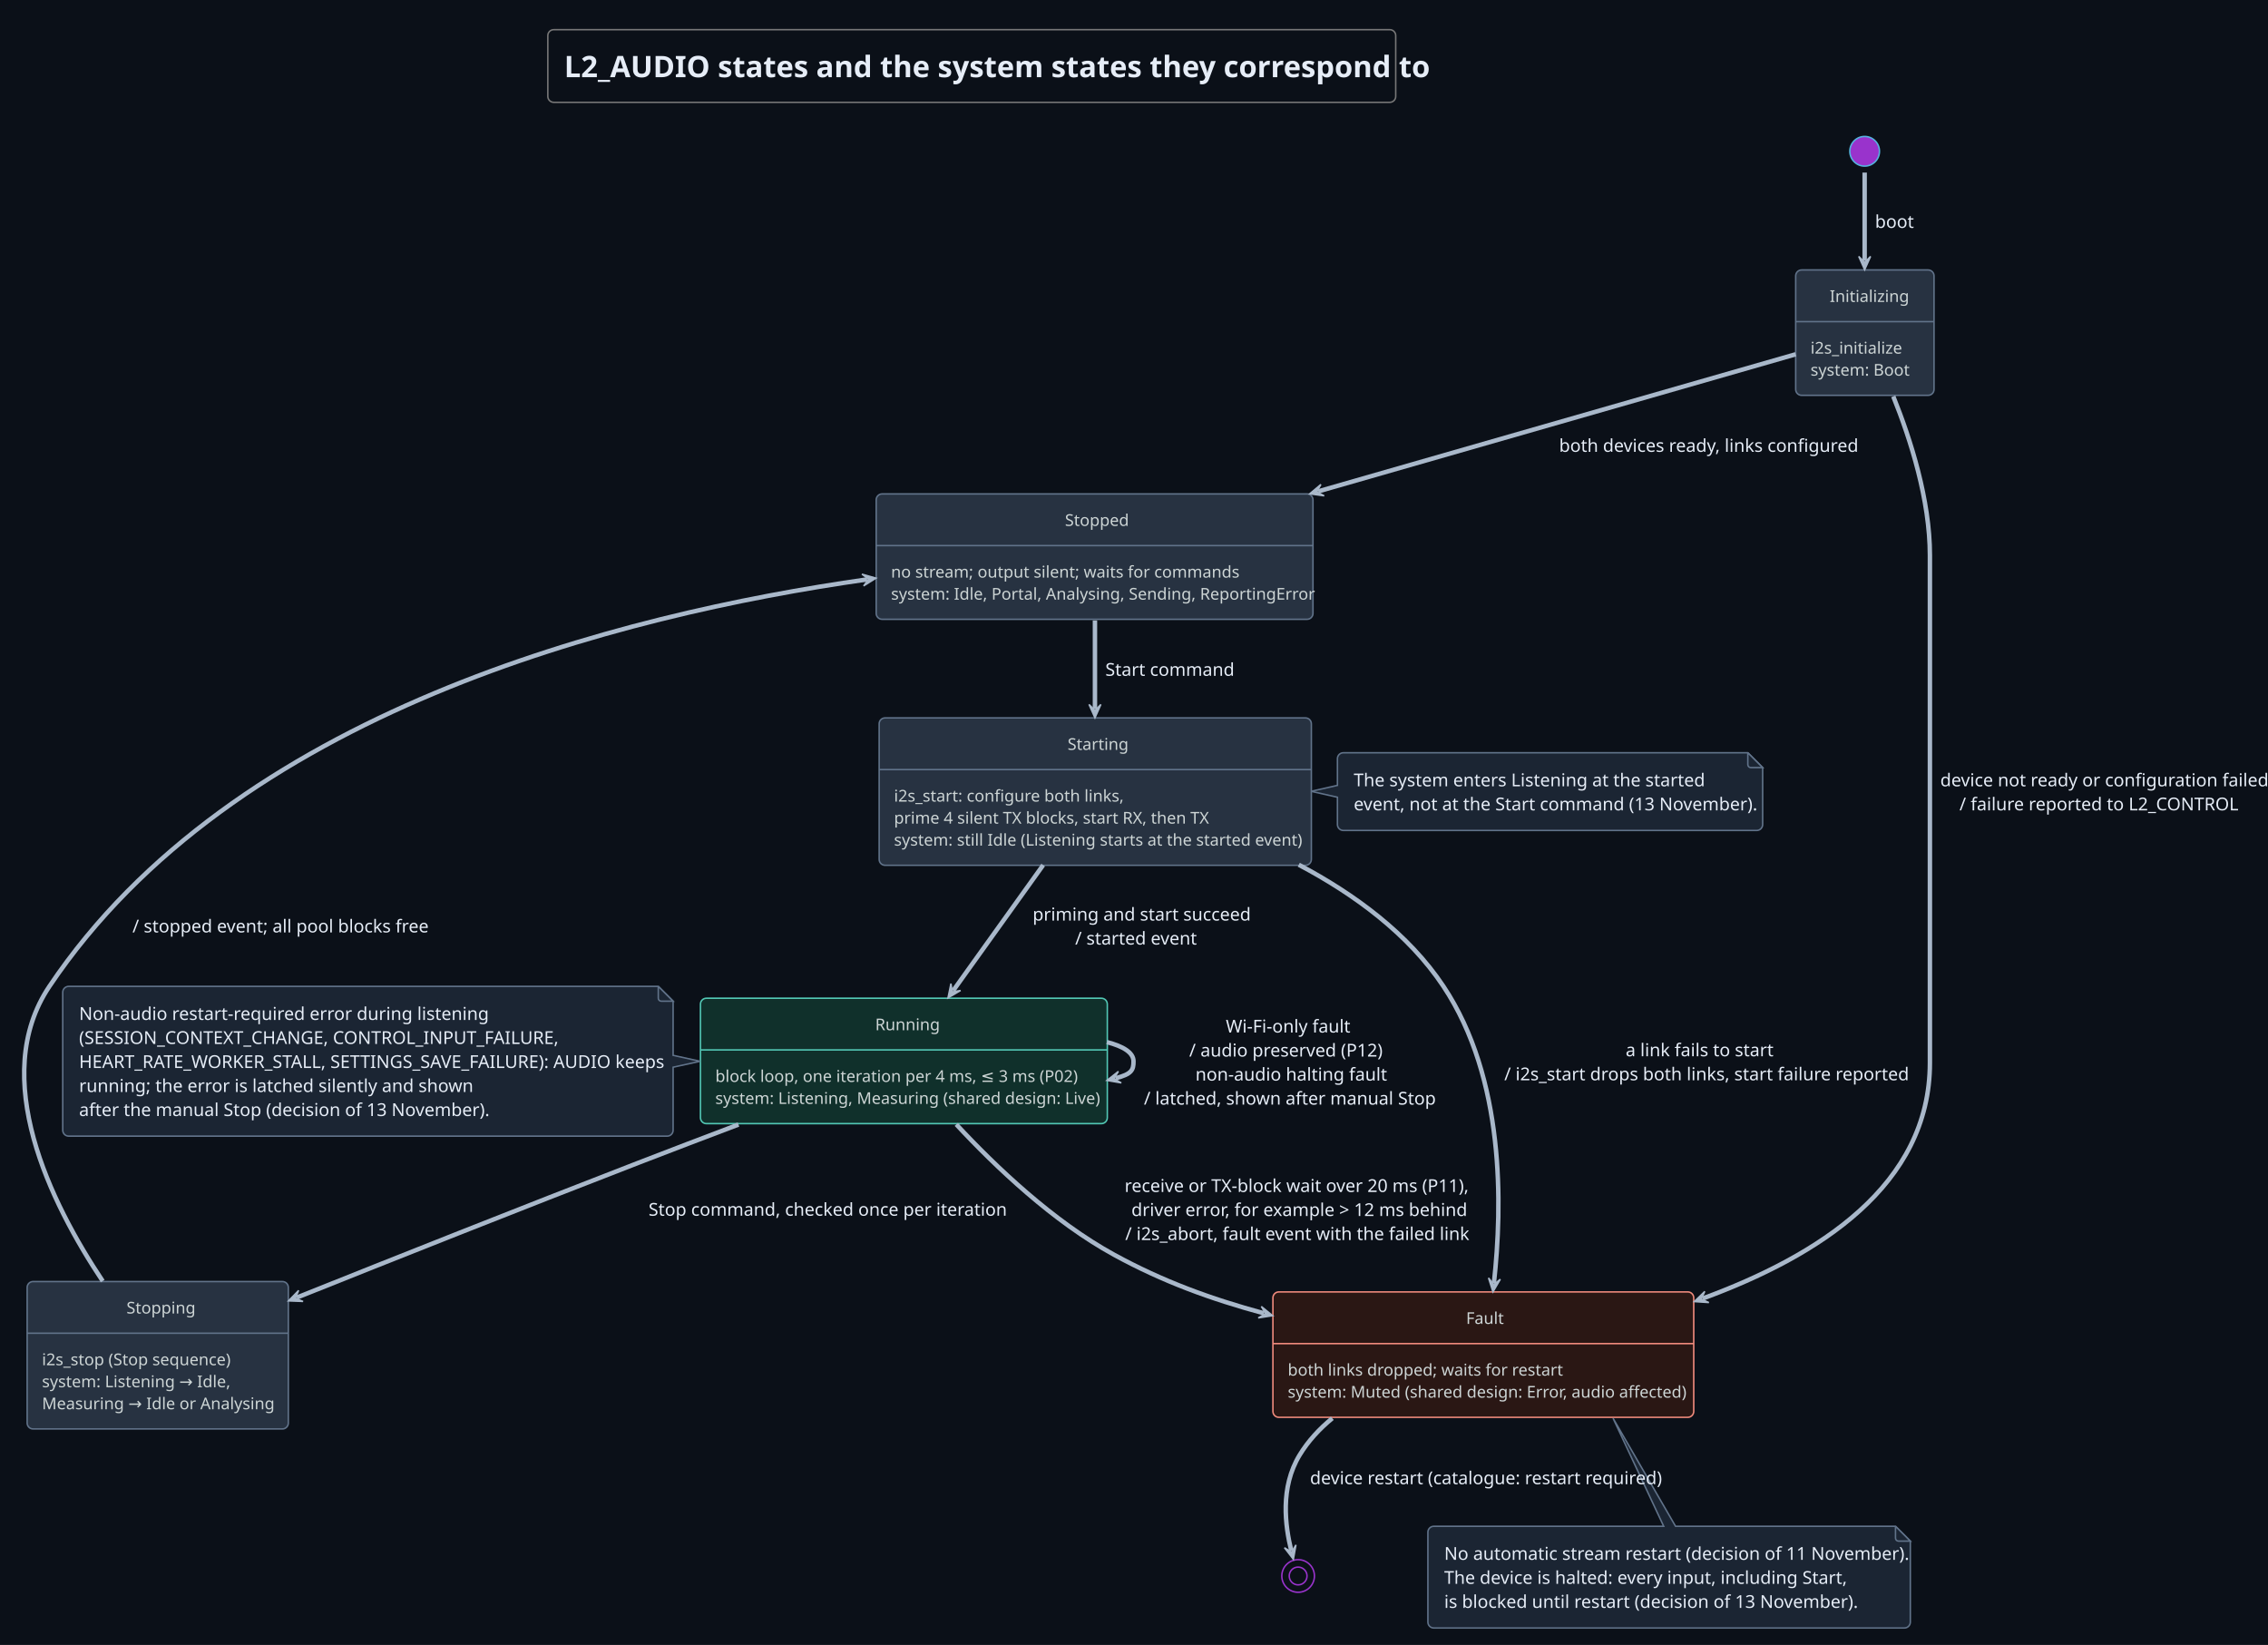
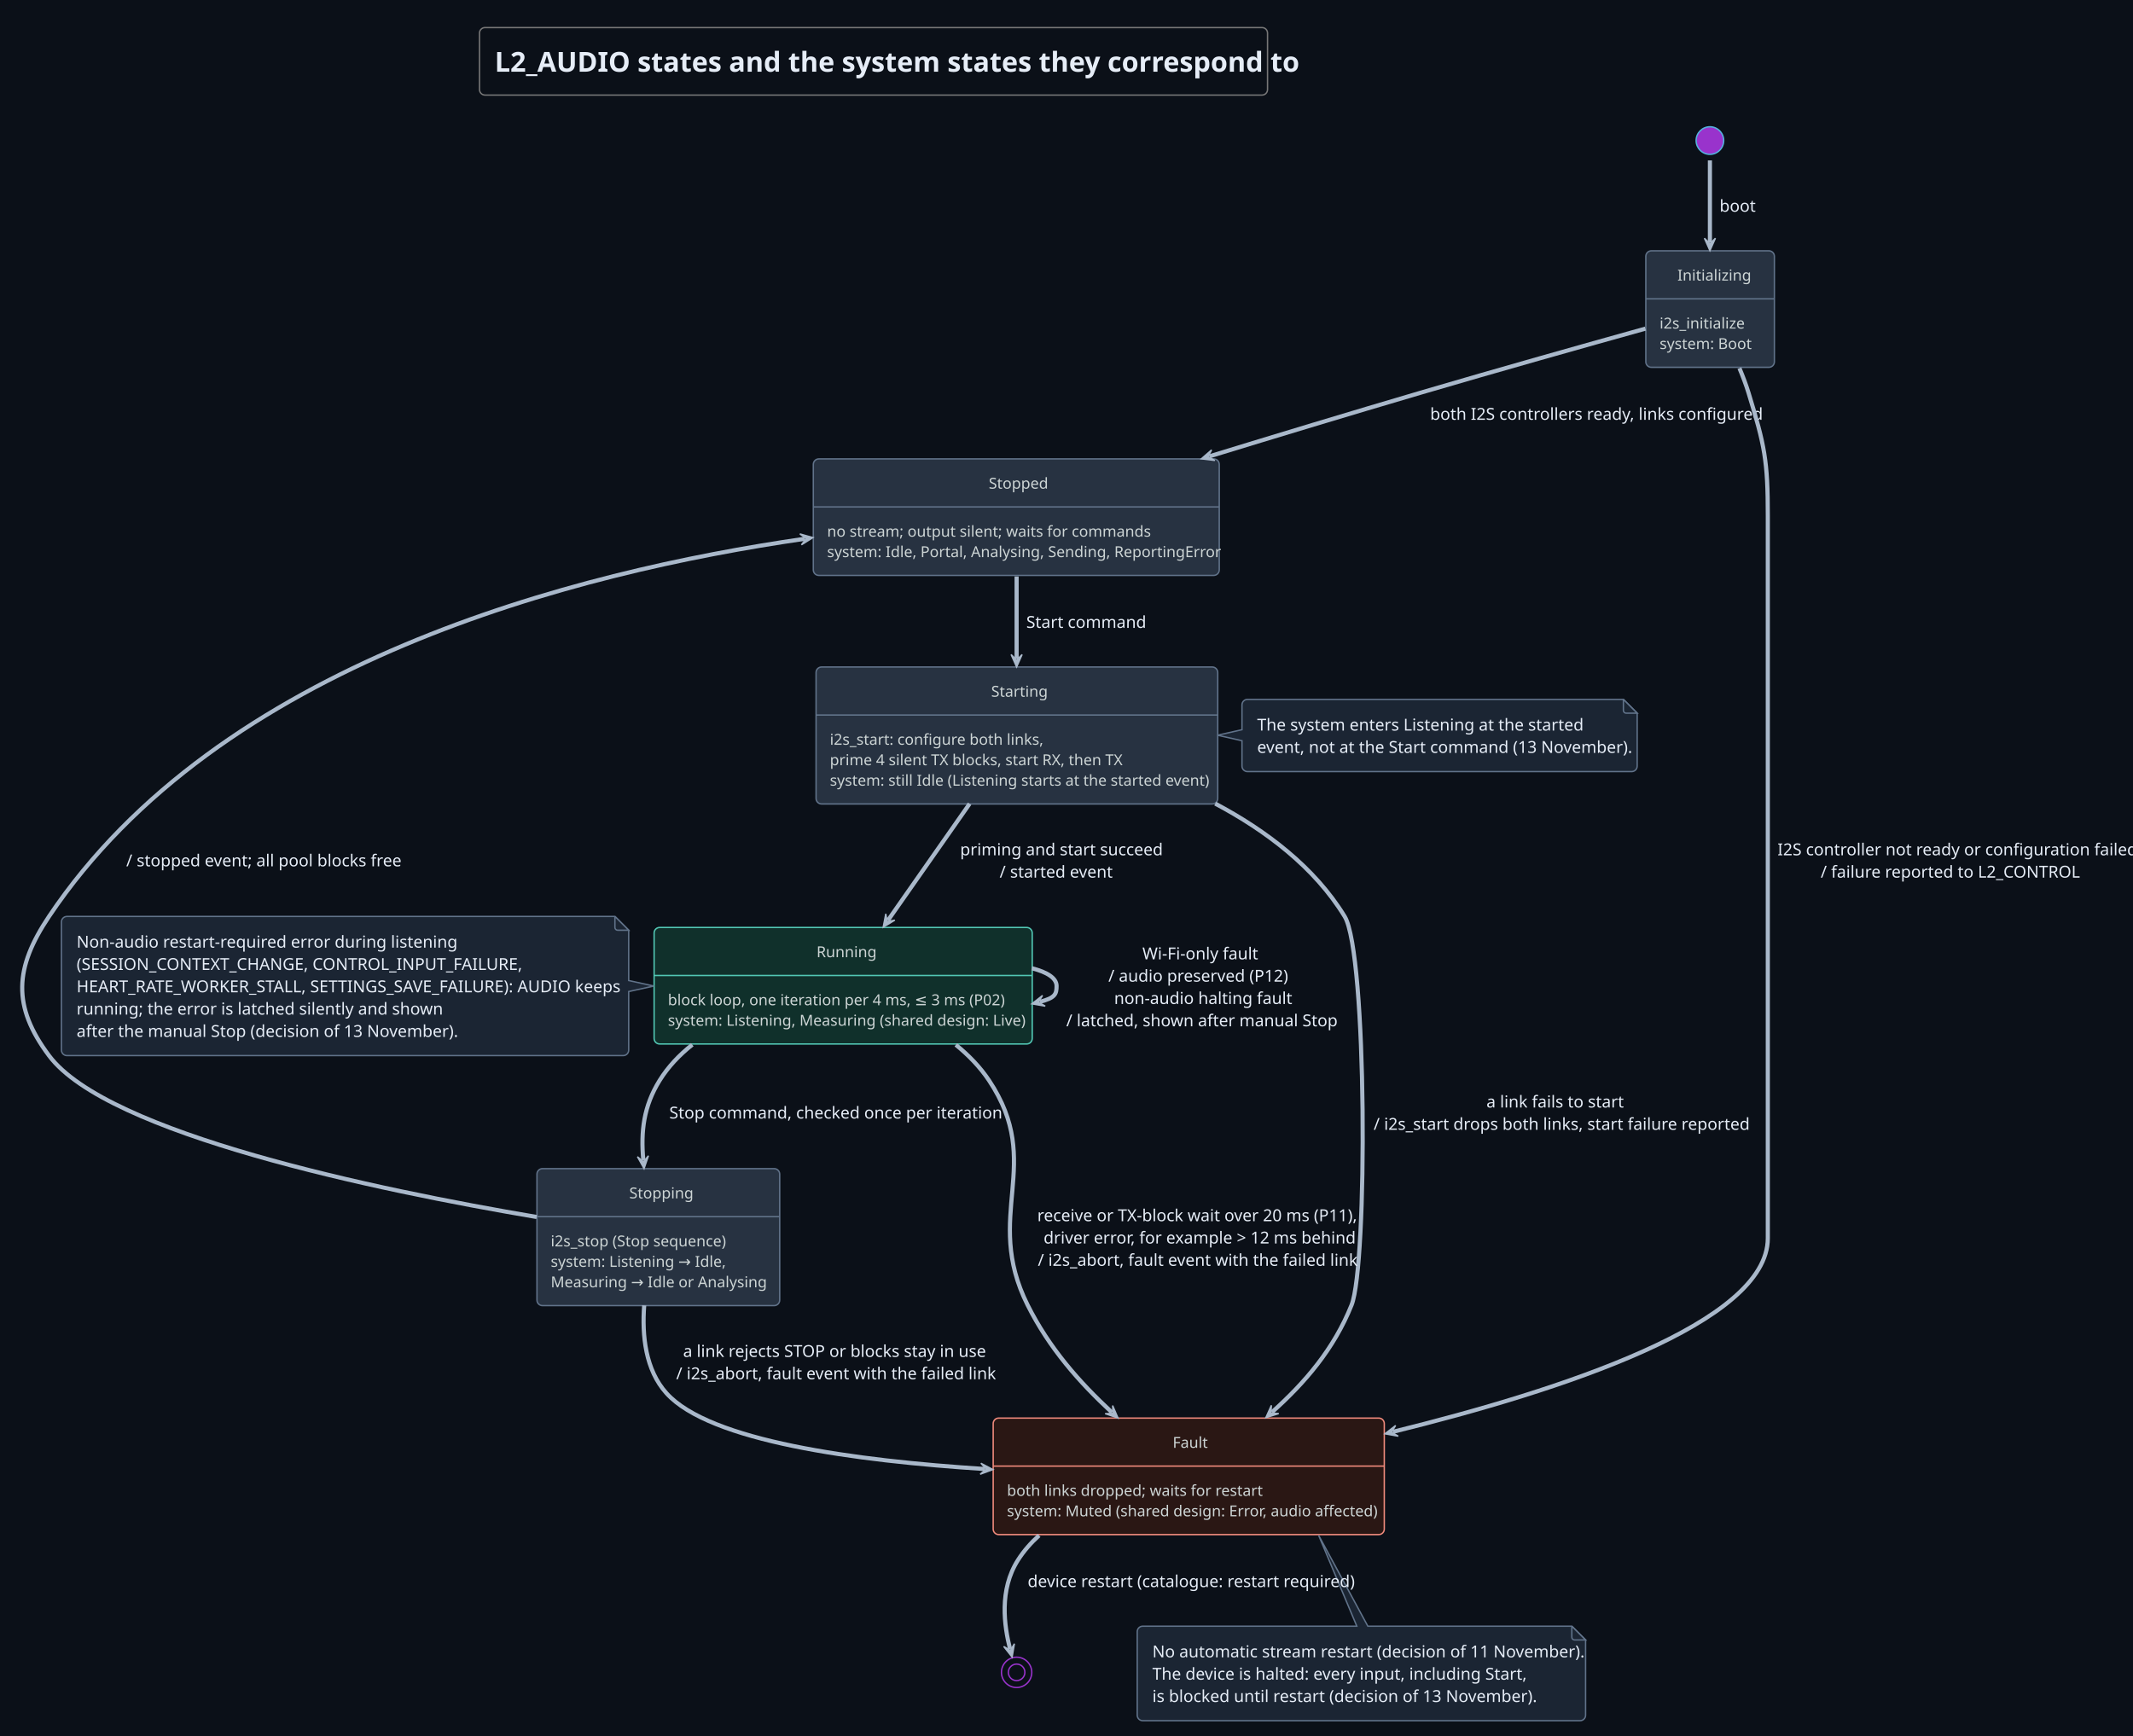
- <svg xmlns="http://www.w3.org/2000/svg" contentStyleType="text/css" data-diagram-type="STATE" height="1155.208px" preserveAspectRatio="none" style="width:1593px;height:1155px;background:#0B1018;" version="1.1" viewBox="0 0 1593 1155" width="1593.75px" zoomAndPan="magnify">
+ <svg xmlns="http://www.w3.org/2000/svg" contentStyleType="text/css" data-diagram-type="STATE" height="1312.5px" preserveAspectRatio="none" style="width:1612px;height:1312px;background:#0B1018;" version="1.1" viewBox="0 0 1612 1312" width="1612.5px" zoomAndPan="magnify">
  <defs />
  <g>
-     <rect fill="#0B1018" height="1155.208" style="stroke:none;stroke-width:1.042;" width="1593.75" x="0" y="0" />
+     <rect fill="#0B1018" height="1312.5" style="stroke:none;stroke-width:1.042;" width="1612.5" x="0" y="0" />
    <g class="title" data-source-line="26">
-       <rect fill="none" height="51.033" rx="4.167" ry="4.167" style="stroke:#777777;stroke-width:1.042;" width="595.548" x="384.778" y="20.833" />
-       <text fill="#E6EDF7" font-family="sans-serif" font-size="20.833" font-weight="bold" lengthAdjust="spacing" textLength="572.632" x="396.236" y="54.224">L2_AUDIO states and the system states they correspond to</text>
+       <rect fill="none" height="51.033" rx="4.167" ry="4.167" style="stroke:#777777;stroke-width:1.042;" width="595.548" x="362.382" y="20.833" />
+       <text fill="#E6EDF7" font-family="sans-serif" font-size="20.833" font-weight="bold" lengthAdjust="spacing" textLength="572.632" x="373.84" y="54.224">L2_AUDIO states and the system states they correspond to</text>
    </g>
    <g class="entity" data-qualified-name="Initializing" id="ent0002">
-       <rect fill="#273241" height="88.059" rx="4.167" ry="4.167" style="stroke:#61738A;stroke-width:1.042;" width="97.169" x="1261.258" y="189.575" />
-       <line style="stroke:#61738A;stroke-width:1.042;" x1="1261.258" x2="1358.427" y1="225.873" y2="225.873" />
-       <text fill="#CDD5D5" font-family="sans-serif" font-size="11.458" lengthAdjust="spacing" textLength="49.414" x="1285.135" y="212.054">Initializing</text>
-       <text fill="#CDD5D5" font-family="sans-serif" font-size="11.458" lengthAdjust="spacing" textLength="62.003" x="1271.674" y="248.352">i2s_initialize</text>
-       <text fill="#CDD5D5" font-family="sans-serif" font-size="11.458" lengthAdjust="spacing" textLength="65.919" x="1271.674" y="263.816">system: Boot</text>
+       <rect fill="#273241" height="88.059" rx="4.167" ry="4.167" style="stroke:#61738A;stroke-width:1.042;" width="97.169" x="1243.82" y="189.575" />
+       <line style="stroke:#61738A;stroke-width:1.042;" x1="1243.82" x2="1340.989" y1="225.873" y2="225.873" />
+       <text fill="#CDD5D5" font-family="sans-serif" font-size="11.458" lengthAdjust="spacing" textLength="49.414" x="1267.697" y="212.054">Initializing</text>
+       <text fill="#CDD5D5" font-family="sans-serif" font-size="11.458" lengthAdjust="spacing" textLength="62.003" x="1254.236" y="248.352">i2s_initialize</text>
+       <text fill="#CDD5D5" font-family="sans-serif" font-size="11.458" lengthAdjust="spacing" textLength="65.919" x="1254.236" y="263.816">system: Boot</text>
    </g>
    <g class="entity" data-qualified-name="Stopped" id="ent0003">
-       <rect fill="#273241" height="88.059" rx="4.167" ry="4.167" style="stroke:#61738A;stroke-width:1.042;" width="306.787" x="615.424" y="346.867" />
-       <line style="stroke:#61738A;stroke-width:1.042;" x1="615.424" x2="922.211" y1="383.164" y2="383.164" />
-       <text fill="#CDD5D5" font-family="sans-serif" font-size="11.458" lengthAdjust="spacing" textLength="41.637" x="747.999" y="369.346">Stopped</text>
-       <text fill="#CDD5D5" font-family="sans-serif" font-size="11.458" lengthAdjust="spacing" textLength="228.607" x="625.841" y="405.644">no stream; output silent; waits for commands</text>
-       <text fill="#CDD5D5" font-family="sans-serif" font-size="11.458" lengthAdjust="spacing" textLength="275.537" x="625.841" y="421.108">system: Idle, Portal, Analysing, Sending, ReportingError</text>
+       <rect fill="#273241" height="88.059" rx="4.167" ry="4.167" style="stroke:#61738A;stroke-width:1.042;" width="306.787" x="614.653" y="346.867" />
+       <line style="stroke:#61738A;stroke-width:1.042;" x1="614.653" x2="921.44" y1="383.164" y2="383.164" />
+       <text fill="#CDD5D5" font-family="sans-serif" font-size="11.458" lengthAdjust="spacing" textLength="41.637" x="747.228" y="369.346">Stopped</text>
+       <text fill="#CDD5D5" font-family="sans-serif" font-size="11.458" lengthAdjust="spacing" textLength="228.607" x="625.07" y="405.644">no stream; output silent; waits for commands</text>
+       <text fill="#CDD5D5" font-family="sans-serif" font-size="11.458" lengthAdjust="spacing" textLength="275.537" x="625.07" y="421.108">system: Idle, Portal, Analysing, Sending, ReportingError</text>
    </g>
    <g class="entity" data-qualified-name="Starting" id="ent0004">
-       <rect fill="#273241" height="103.524" rx="4.167" ry="4.167" style="stroke:#61738A;stroke-width:1.042;" width="303.565" x="617.508" y="504.159" />
-       <line style="stroke:#61738A;stroke-width:1.042;" x1="617.508" x2="921.072" y1="540.456" y2="540.456" />
-       <text fill="#CDD5D5" font-family="sans-serif" font-size="11.458" lengthAdjust="spacing" textLength="38.896" x="749.842" y="526.638">Starting</text>
-       <text fill="#CDD5D5" font-family="sans-serif" font-size="11.458" lengthAdjust="spacing" textLength="152.875" x="627.924" y="562.935">i2s_start: configure both links,</text>
-       <text fill="#CDD5D5" font-family="sans-serif" font-size="11.458" lengthAdjust="spacing" textLength="211.464" x="627.924" y="578.4">prime 4 silent TX blocks, start RX, then TX</text>
-       <text fill="#CDD5D5" font-family="sans-serif" font-size="11.458" lengthAdjust="spacing" textLength="272.315" x="627.924" y="593.864">system: still Idle (Listening starts at the started event)</text>
+       <rect fill="#273241" height="103.524" rx="4.167" ry="4.167" style="stroke:#61738A;stroke-width:1.042;" width="303.565" x="616.736" y="504.159" />
+       <line style="stroke:#61738A;stroke-width:1.042;" x1="616.736" x2="920.301" y1="540.456" y2="540.456" />
+       <text fill="#CDD5D5" font-family="sans-serif" font-size="11.458" lengthAdjust="spacing" textLength="38.896" x="749.071" y="526.638">Starting</text>
+       <text fill="#CDD5D5" font-family="sans-serif" font-size="11.458" lengthAdjust="spacing" textLength="152.875" x="627.153" y="562.935">i2s_start: configure both links,</text>
+       <text fill="#CDD5D5" font-family="sans-serif" font-size="11.458" lengthAdjust="spacing" textLength="211.464" x="627.153" y="578.4">prime 4 silent TX blocks, start RX, then TX</text>
+       <text fill="#CDD5D5" font-family="sans-serif" font-size="11.458" lengthAdjust="spacing" textLength="272.315" x="627.153" y="593.864">system: still Idle (Listening starts at the started event)</text>
    </g>
    <g class="entity" data-qualified-name="Running" id="ent0005">
-       <rect fill="#10302B" height="88.059" rx="4.167" ry="4.167" style="stroke:#52C7B4;stroke-width:1.042;" width="285.762" x="491.987" y="701.034" />
-       <line style="stroke:#52C7B4;stroke-width:1.042;" x1="491.987" x2="777.748" y1="737.331" y2="737.331" />
-       <text fill="#CDD5D5" font-family="sans-serif" font-size="11.458" lengthAdjust="spacing" textLength="40.272" x="614.732" y="723.513">Running</text>
-       <text fill="#CDD5D5" font-family="sans-serif" font-size="11.458" lengthAdjust="spacing" textLength="245.504" x="502.404" y="759.81">block loop, one iteration per 4 ms, ≤ 3 ms (P02)</text>
-       <text fill="#CDD5D5" font-family="sans-serif" font-size="11.458" lengthAdjust="spacing" textLength="254.512" x="502.404" y="775.275">system: Listening, Measuring (shared design: Live)</text>
+       <rect fill="#10302B" height="88.059" rx="4.167" ry="4.167" style="stroke:#52C7B4;stroke-width:1.042;" width="285.762" x="494.341" y="701.034" />
+       <line style="stroke:#52C7B4;stroke-width:1.042;" x1="494.341" x2="780.102" y1="737.331" y2="737.331" />
+       <text fill="#CDD5D5" font-family="sans-serif" font-size="11.458" lengthAdjust="spacing" textLength="40.272" x="617.085" y="723.513">Running</text>
+       <text fill="#CDD5D5" font-family="sans-serif" font-size="11.458" lengthAdjust="spacing" textLength="245.504" x="504.757" y="759.81">block loop, one iteration per 4 ms, ≤ 3 ms (P02)</text>
+       <text fill="#CDD5D5" font-family="sans-serif" font-size="11.458" lengthAdjust="spacing" textLength="254.512" x="504.757" y="775.275">system: Listening, Measuring (shared design: Live)</text>
    </g>
    <g class="entity" data-qualified-name="Stopping" id="ent0006">
-       <rect fill="#273241" height="103.524" rx="4.167" ry="4.167" style="stroke:#61738A;stroke-width:1.042;" width="183.453" x="19.07" y="899.992" />
-       <line style="stroke:#61738A;stroke-width:1.042;" x1="19.07" x2="202.524" y1="936.289" y2="936.289" />
-       <text fill="#CDD5D5" font-family="sans-serif" font-size="11.458" lengthAdjust="spacing" textLength="43.931" x="88.831" y="922.471">Stopping</text>
-       <text fill="#CDD5D5" font-family="sans-serif" font-size="11.458" lengthAdjust="spacing" textLength="128.615" x="29.487" y="958.769">i2s_stop (Stop sequence)</text>
-       <text fill="#CDD5D5" font-family="sans-serif" font-size="11.458" lengthAdjust="spacing" textLength="127.731" x="29.487" y="974.233">system: Listening → Idle,</text>
-       <text fill="#CDD5D5" font-family="sans-serif" font-size="11.458" lengthAdjust="spacing" textLength="152.203" x="29.487" y="989.697">Measuring → Idle or Analysing</text>
+       <rect fill="#273241" height="103.524" rx="4.167" ry="4.167" style="stroke:#61738A;stroke-width:1.042;" width="183.453" x="405.799" y="883.325" />
+       <line style="stroke:#61738A;stroke-width:1.042;" x1="405.799" x2="589.252" y1="919.623" y2="919.623" />
+       <text fill="#CDD5D5" font-family="sans-serif" font-size="11.458" lengthAdjust="spacing" textLength="43.931" x="475.56" y="905.804">Stopping</text>
+       <text fill="#CDD5D5" font-family="sans-serif" font-size="11.458" lengthAdjust="spacing" textLength="128.615" x="416.216" y="942.102">i2s_stop (Stop sequence)</text>
+       <text fill="#CDD5D5" font-family="sans-serif" font-size="11.458" lengthAdjust="spacing" textLength="127.731" x="416.216" y="957.566">system: Listening → Idle,</text>
+       <text fill="#CDD5D5" font-family="sans-serif" font-size="11.458" lengthAdjust="spacing" textLength="152.203" x="416.216" y="973.031">Measuring → Idle or Analysing</text>
    </g>
    <g class="entity" data-qualified-name="Fault" id="ent0007">
-       <rect fill="#2A1714" height="88.059" rx="4.167" ry="4.167" style="stroke:#F08A7C;stroke-width:1.042;" width="295.575" x="894.07" y="907.284" />
-       <line style="stroke:#F08A7C;stroke-width:1.042;" x1="894.07" x2="1189.645" y1="943.581" y2="943.581" />
-       <text fill="#CDD5D5" font-family="sans-serif" font-size="11.458" lengthAdjust="spacing" textLength="24.248" x="1029.734" y="929.763">Fault</text>
-       <text fill="#CDD5D5" font-family="sans-serif" font-size="11.458" lengthAdjust="spacing" textLength="179.16" x="904.487" y="966.06">both links dropped; waits for restart</text>
-       <text fill="#CDD5D5" font-family="sans-serif" font-size="11.458" lengthAdjust="spacing" textLength="264.325" x="904.487" y="981.525">system: Muted (shared design: Error, audio affected)</text>
+       <rect fill="#2A1714" height="88.059" rx="4.167" ry="4.167" style="stroke:#F08A7C;stroke-width:1.042;" width="295.575" x="750.591" y="1071.867" />
+       <line style="stroke:#F08A7C;stroke-width:1.042;" x1="750.591" x2="1046.166" y1="1108.165" y2="1108.165" />
+       <text fill="#CDD5D5" font-family="sans-serif" font-size="11.458" lengthAdjust="spacing" textLength="24.248" x="886.254" y="1094.346">Fault</text>
+       <text fill="#CDD5D5" font-family="sans-serif" font-size="11.458" lengthAdjust="spacing" textLength="179.16" x="761.007" y="1130.644">both links dropped; waits for restart</text>
+       <text fill="#CDD5D5" font-family="sans-serif" font-size="11.458" lengthAdjust="spacing" textLength="264.325" x="761.007" y="1146.108">system: Muted (shared design: Error, audio affected)</text>
    </g>
    <g class="start_entity" data-qualified-name=".start." data-source-line="34" id="ent0002">
-       <ellipse cx="1309.695" cy="106.242" fill="#9933CC" rx="10.417" ry="10.417" style="stroke:#55B2DE;stroke-width:1.042;" />
+       <ellipse cx="1292.257" cy="106.242" fill="#9933CC" rx="10.417" ry="10.417" style="stroke:#55B2DE;stroke-width:1.042;" />
    </g>
-     <g class="end_entity" data-qualified-name=".end." data-source-line="44" id="ent0013">
-       <ellipse cx="911.779" cy="1106.763" fill="none" rx="11.458" ry="11.458" style="stroke:#9933CC;stroke-width:1.042;" />
-       <ellipse cx="911.779" cy="1106.763" fill="none" rx="6.25" ry="6.25" style="stroke:#9933CC;stroke-width:1.042;" />
+     <g class="end_entity" data-qualified-name=".end." data-source-line="45" id="ent0014">
+       <ellipse cx="768.299" cy="1264.054" fill="none" rx="11.458" ry="11.458" style="stroke:#9933CC;stroke-width:1.042;" />
+       <ellipse cx="768.299" cy="1264.054" fill="none" rx="6.25" ry="6.25" style="stroke:#9933CC;stroke-width:1.042;" />
    </g>
-     <g class="entity" data-qualified-name="GMN2" data-source-line="46" id="ent0003">
-       <path d="M1002.924,1076.034 L1002.924,1139.144 A4.167,4.167 0 0 0 1007.091,1143.311 L1337.617,1143.311 A4.167,4.167 0 0 0 1341.783,1139.144 L1341.783,1082.284 L1331.367,1071.867 L1176.878,1071.867 L1132.979,995.997 L1168.544,1071.867 L1007.091,1071.867 A4.167,4.167 0 0 0 1002.924,1076.034" fill="#1B2533" style="stroke:#61738A;stroke-width:1.042;" />
-       <path d="M1331.367,1071.867 L1331.367,1080.2 A2.083,2.083 0 0 0 1333.45,1082.284 L1341.783,1082.284 L1331.367,1071.867" fill="#1B2533" style="stroke:#61738A;stroke-width:1.042;" />
-       <text fill="#E6EDF7" font-family="sans-serif" font-size="12.5" lengthAdjust="spacing" textLength="306.567" x="1014.383" y="1095.443">No automatic stream restart (decision of 11 November).</text>
-       <text fill="#E6EDF7" font-family="sans-serif" font-size="12.5" lengthAdjust="spacing" textLength="265.344" x="1014.383" y="1112.313">The device is halted: every input, including Start,</text>
-       <text fill="#E6EDF7" font-family="sans-serif" font-size="12.5" lengthAdjust="spacing" textLength="274.353" x="1014.383" y="1129.183">is blocked until restart (decision of 13 November).</text>
+     <g class="entity" data-qualified-name="GMN2" data-source-line="47" id="ent0003">
+       <path d="M859.445,1233.325 L859.445,1296.436 A4.167,4.167 0 0 0 863.611,1300.602 L1194.137,1300.602 A4.167,4.167 0 0 0 1198.304,1296.436 L1198.304,1239.575 L1187.887,1229.159 L1033.732,1229.159 L996.503,1160.415 L1025.398,1229.159 L863.611,1229.159 A4.167,4.167 0 0 0 859.445,1233.325" fill="#1B2533" style="stroke:#61738A;stroke-width:1.042;" />
+       <path d="M1187.887,1229.159 L1187.887,1237.492 A2.083,2.083 0 0 0 1189.97,1239.575 L1198.304,1239.575 L1187.887,1229.159" fill="#1B2533" style="stroke:#61738A;stroke-width:1.042;" />
+       <text fill="#E6EDF7" font-family="sans-serif" font-size="12.5" lengthAdjust="spacing" textLength="306.567" x="870.903" y="1252.734">No automatic stream restart (decision of 11 November).</text>
+       <text fill="#E6EDF7" font-family="sans-serif" font-size="12.5" lengthAdjust="spacing" textLength="265.344" x="870.903" y="1269.604">The device is halted: every input, including Start,</text>
+       <text fill="#E6EDF7" font-family="sans-serif" font-size="12.5" lengthAdjust="spacing" textLength="274.353" x="870.903" y="1286.475">is blocked until restart (decision of 13 November).</text>
    </g>
-     <g class="entity" data-qualified-name="GMN5" data-source-line="51" id="ent0006">
-       <path d="M44.07,696.867 L44.07,793.717 A4.167,4.167 0 0 0 48.237,797.884 L468.618,797.884 A4.167,4.167 0 0 0 472.785,793.717 L472.785,749.471 L491.744,745.304 L472.785,741.138 L472.785,703.117 L462.368,692.7 L48.237,692.7 A4.167,4.167 0 0 0 44.07,696.867" fill="#1B2533" style="stroke:#61738A;stroke-width:1.042;" />
-       <path d="M462.368,692.7 L462.368,701.034 A2.083,2.083 0 0 0 464.452,703.117 L472.785,703.117 L462.368,692.7" fill="#1B2533" style="stroke:#61738A;stroke-width:1.042;" />
-       <text fill="#E6EDF7" font-family="sans-serif" font-size="12.5" lengthAdjust="spacing" textLength="259.57" x="55.529" y="716.276">Non-audio restart-required error during listening</text>
-       <text fill="#E6EDF7" font-family="sans-serif" font-size="12.5" lengthAdjust="spacing" textLength="317.468" x="55.529" y="733.146">(SESSION_CONTEXT_CHANGE, CONTROL_INPUT_FAILURE,</text>
-       <text fill="#E6EDF7" font-family="sans-serif" font-size="12.5" lengthAdjust="spacing" textLength="396.423" x="55.529" y="750.016">HEART_RATE_WORKER_STALL, SETTINGS_SAVE_FAILURE): AUDIO keeps</text>
-       <text fill="#E6EDF7" font-family="sans-serif" font-size="12.5" lengthAdjust="spacing" textLength="255.847" x="55.529" y="766.886">running; the error is latched silently and shown</text>
-       <text fill="#E6EDF7" font-family="sans-serif" font-size="12.5" lengthAdjust="spacing" textLength="271.362" x="55.529" y="783.756">after the manual Stop (decision of 13 November).</text>
+     <g class="entity" data-qualified-name="GMN5" data-source-line="52" id="ent0006">
+       <path d="M46.424,696.867 L46.424,793.717 A4.167,4.167 0 0 0 50.591,797.884 L470.972,797.884 A4.167,4.167 0 0 0 475.139,793.717 L475.139,749.471 L494.098,745.304 L475.139,741.138 L475.139,703.117 L464.722,692.7 L50.591,692.7 A4.167,4.167 0 0 0 46.424,696.867" fill="#1B2533" style="stroke:#61738A;stroke-width:1.042;" />
+       <path d="M464.722,692.7 L464.722,701.034 A2.083,2.083 0 0 0 466.806,703.117 L475.139,703.117 L464.722,692.7" fill="#1B2533" style="stroke:#61738A;stroke-width:1.042;" />
+       <text fill="#E6EDF7" font-family="sans-serif" font-size="12.5" lengthAdjust="spacing" textLength="259.57" x="57.882" y="716.276">Non-audio restart-required error during listening</text>
+       <text fill="#E6EDF7" font-family="sans-serif" font-size="12.5" lengthAdjust="spacing" textLength="317.468" x="57.882" y="733.146">(SESSION_CONTEXT_CHANGE, CONTROL_INPUT_FAILURE,</text>
+       <text fill="#E6EDF7" font-family="sans-serif" font-size="12.5" lengthAdjust="spacing" textLength="396.423" x="57.882" y="750.016">HEART_RATE_WORKER_STALL, SETTINGS_SAVE_FAILURE): AUDIO keeps</text>
+       <text fill="#E6EDF7" font-family="sans-serif" font-size="12.5" lengthAdjust="spacing" textLength="255.847" x="57.882" y="766.886">running; the error is latched silently and shown</text>
+       <text fill="#E6EDF7" font-family="sans-serif" font-size="12.5" lengthAdjust="spacing" textLength="271.362" x="57.882" y="783.756">after the manual Stop (decision of 13 November).</text>
    </g>
-     <g class="entity" data-qualified-name="GMN8" data-source-line="58" id="ent0009">
-       <path d="M939.383,532.804 L939.383,551.554 L920.846,555.721 L939.383,559.888 L939.383,579.045 A4.167,4.167 0 0 0 943.549,583.211 L1233.889,583.211 A4.167,4.167 0 0 0 1238.056,579.045 L1238.056,539.054 L1227.639,528.638 L943.549,528.638 A4.167,4.167 0 0 0 939.383,532.804" fill="#1B2533" style="stroke:#61738A;stroke-width:1.042;" />
-       <path d="M1227.639,528.638 L1227.639,536.971 A2.083,2.083 0 0 0 1229.723,539.054 L1238.056,539.054 L1227.639,528.638" fill="#1B2533" style="stroke:#61738A;stroke-width:1.042;" />
-       <text fill="#E6EDF7" font-family="sans-serif" font-size="12.5" lengthAdjust="spacing" textLength="232.178" x="950.841" y="552.213">The system enters Listening at the started</text>
-       <text fill="#E6EDF7" font-family="sans-serif" font-size="12.5" lengthAdjust="spacing" textLength="266.382" x="950.841" y="569.084">event, not at the Start command (13 November).</text>
+     <g class="entity" data-qualified-name="GMN8" data-source-line="59" id="ent0009">
+       <path d="M938.611,532.804 L938.611,551.554 L920.075,555.721 L938.611,559.888 L938.611,579.045 A4.167,4.167 0 0 0 942.778,583.211 L1233.118,583.211 A4.167,4.167 0 0 0 1237.285,579.045 L1237.285,539.054 L1226.868,528.638 L942.778,528.638 A4.167,4.167 0 0 0 938.611,532.804" fill="#1B2533" style="stroke:#61738A;stroke-width:1.042;" />
+       <path d="M1226.868,528.638 L1226.868,536.971 A2.083,2.083 0 0 0 1228.952,539.054 L1237.285,539.054 L1226.868,528.638" fill="#1B2533" style="stroke:#61738A;stroke-width:1.042;" />
+       <text fill="#E6EDF7" font-family="sans-serif" font-size="12.5" lengthAdjust="spacing" textLength="232.178" x="950.07" y="552.213">The system enters Listening at the started</text>
+       <text fill="#E6EDF7" font-family="sans-serif" font-size="12.5" lengthAdjust="spacing" textLength="266.382" x="950.07" y="569.084">event, not at the Start command (13 November).</text>
    </g>
    <g class="link" data-entity-1="ent0002" data-entity-2="ent0002" data-link-type="dependency" id="lnk3">
-       <polygon fill="#A9B8CA" points="1309.695,189.433,1313.862,180.058,1309.695,184.224,1305.528,180.058,1309.695,189.433" style="stroke:#A9B8CA;stroke-width:1.042;" />
-       <path d="M1309.695,121.203 C1309.695,136.831 1309.695,158.956 1309.695,183.183" fill="none" style="stroke:#A9B8CA;stroke-width:3.125;" />
-       <text fill="#E6EDF7" font-family="sans-serif" font-size="12.5" lengthAdjust="spacing" textLength="24.206" x="1316.987" y="160.026">boot</text>
+       <polygon fill="#A9B8CA" points="1292.257,189.433,1296.424,180.058,1292.257,184.224,1288.091,180.058,1292.257,189.433" style="stroke:#A9B8CA;stroke-width:1.042;" />
+       <path d="M1292.257,121.203 C1292.257,136.831 1292.257,158.956 1292.257,183.183" fill="none" style="stroke:#A9B8CA;stroke-width:3.125;" />
+       <text fill="#E6EDF7" font-family="sans-serif" font-size="12.5" lengthAdjust="spacing" textLength="24.206" x="1299.549" y="160.026">boot</text>
    </g>
    <g class="link" data-entity-1="ent0002" data-entity-2="ent0003" data-link-type="dependency" id="lnk4">
-       <polygon fill="#A9B8CA" points="919.911,346.791,930.071,348.209,924.917,345.354,927.772,340.199,919.911,346.791" style="stroke:#A9B8CA;stroke-width:1.042;" />
-       <path d="M1261.243,248.798 C1185.175,270.636 1040.594,312.144 925.918,345.067" fill="none" style="stroke:#A9B8CA;stroke-width:3.125;" />
-       <text fill="#E6EDF7" font-family="sans-serif" font-size="12.5" lengthAdjust="spacing" textLength="195.715" x="1095.112" y="317.318">both devices ready, links configured</text>
+       <polygon fill="#A9B8CA" points="907.905,346.799,918.09,348.032,912.885,345.271,915.646,340.065,907.905,346.799" style="stroke:#A9B8CA;stroke-width:1.042;" />
+       <path d="M1243.521,248.39 C1199.137,260.759 1131.821,279.702 1073.507,296.867 C1019.295,312.825 965.805,329.034 913.88,344.965" fill="none" style="stroke:#A9B8CA;stroke-width:3.125;" />
+       <text fill="#E6EDF7" font-family="sans-serif" font-size="12.5" lengthAdjust="spacing" textLength="234.155" x="1080.799" y="317.318">both I2S controllers ready, links configured</text>
    </g>
    <g class="link" data-entity-1="ent0002" data-entity-2="ent0007" data-link-type="dependency" id="lnk5">
-       <polygon fill="#A9B8CA" points="1190.035,914.072,1200.272,914.753,1194.925,912.277,1197.401,906.93,1190.035,914.072" style="stroke:#A9B8CA;stroke-width:1.042;" />
-       <path d="M1329.798,278.371 C1342.113,308.946 1355.528,351.183 1355.528,390.096 C1355.528,390.096 1355.528,390.096 1355.528,746.346 C1355.528,832.577 1277.085,882.124 1195.902,911.918" fill="none" style="stroke:#A9B8CA;stroke-width:3.125;" />
-       <text fill="#E6EDF7" font-family="sans-serif" font-size="12.5" lengthAdjust="spacing" textLength="211.414" x="1362.82" y="552.213">device not ready or configuration failed</text>
-       <text fill="#E6EDF7" font-family="sans-serif" font-size="12.5" lengthAdjust="spacing" textLength="184.509" x="1376.272" y="569.084">/ failure reported to L2_CONTROL</text>
+       <polygon fill="#A9B8CA" points="1046.625,1083.745,1056.724,1085.548,1051.682,1082.499,1054.731,1077.456,1046.625,1083.745" style="stroke:#A9B8CA;stroke-width:1.042;" />
+       <path d="M1314.562,278.289 C1317.155,284.42 1319.542,290.727 1321.424,296.867 C1333.718,336.964 1336.007,348.157 1336.007,390.096 C1336.007,390.096 1336.007,390.096 1336.007,935.929 C1336.007,999.95 1179.616,1050.982 1052.693,1082.249" fill="none" style="stroke:#A9B8CA;stroke-width:3.125;" />
+       <text fill="#E6EDF7" font-family="sans-serif" font-size="12.5" lengthAdjust="spacing" textLength="249.853" x="1343.299" y="646.484">I2S controller not ready or configuration failed</text>
+       <text fill="#E6EDF7" font-family="sans-serif" font-size="12.5" lengthAdjust="spacing" textLength="184.509" x="1375.971" y="663.355">/ failure reported to L2_CONTROL</text>
    </g>
    <g class="link" data-entity-1="ent0003" data-entity-2="ent0004" data-link-type="dependency" id="lnk6">
-       <polygon fill="#A9B8CA" points="769.07,504.099,773.237,494.724,769.07,498.89,764.904,494.724,769.07,504.099" style="stroke:#A9B8CA;stroke-width:1.042;" />
-       <path d="M769.07,435.726 C769.07,456.785 769.07,475.936 769.07,497.849" fill="none" style="stroke:#A9B8CA;stroke-width:3.125;" />
-       <text fill="#E6EDF7" font-family="sans-serif" font-size="12.5" lengthAdjust="spacing" textLength="83.63" x="776.362" y="474.609">Start command</text>
+       <polygon fill="#A9B8CA" points="768.299,504.099,772.466,494.724,768.299,498.89,764.132,494.724,768.299,504.099" style="stroke:#A9B8CA;stroke-width:1.042;" />
+       <path d="M768.299,435.726 C768.299,456.785 768.299,475.936 768.299,497.849" fill="none" style="stroke:#A9B8CA;stroke-width:3.125;" />
+       <text fill="#E6EDF7" font-family="sans-serif" font-size="12.5" lengthAdjust="spacing" textLength="83.63" x="775.591" y="474.609">Start command</text>
    </g>
    <g class="link" data-entity-1="ent0004" data-entity-2="ent0005" data-link-type="dependency" id="lnk7">
-       <polygon fill="#A9B8CA" points="665.842,700.802,674.69,695.609,668.876,696.568,667.917,690.755,665.842,700.802" style="stroke:#A9B8CA;stroke-width:1.042;" />
-       <path d="M732.706,607.503 C711.798,636.677 689.446,667.866 669.483,695.722" fill="none" style="stroke:#A9B8CA;stroke-width:3.125;" />
-       <text fill="#E6EDF7" font-family="sans-serif" font-size="12.5" lengthAdjust="spacing" textLength="142.041" x="725.32" y="646.484">priming and start succeed</text>
-       <text fill="#E6EDF7" font-family="sans-serif" font-size="12.5" lengthAdjust="spacing" textLength="82.373" x="755.154" y="663.355">/ started event</text>
+       <polygon fill="#A9B8CA" points="667.471,700.802,676.261,695.511,670.458,696.535,669.434,690.732,667.471,700.802" style="stroke:#A9B8CA;stroke-width:1.042;" />
+       <path d="M732.781,607.503 C712.359,636.677 690.555,667.826 671.056,695.682" fill="none" style="stroke:#A9B8CA;stroke-width:3.125;" />
+       <text fill="#E6EDF7" font-family="sans-serif" font-size="12.5" lengthAdjust="spacing" textLength="142.041" x="725.591" y="646.484">priming and start succeed</text>
+       <text fill="#E6EDF7" font-family="sans-serif" font-size="12.5" lengthAdjust="spacing" textLength="82.373" x="755.425" y="663.355">/ started event</text>
    </g>
    <g class="link" data-entity-1="ent0004" data-entity-2="ent0007" data-link-type="dependency" id="lnk8">
-       <polygon fill="#A9B8CA" points="1048.626,907.245,1053.794,898.382,1049.196,902.067,1045.511,897.47,1048.626,907.245" style="stroke:#A9B8CA;stroke-width:1.042;" />
-       <path d="M912.233,607.29 C951.169,627.871 989.317,655.751 1013.862,692.7 C1056.961,757.582 1055.338,846.298 1049.31,901.032" fill="none" style="stroke:#A9B8CA;stroke-width:3.125;" />
-       <text fill="#E6EDF7" font-family="sans-serif" font-size="12.5" lengthAdjust="spacing" textLength="99.597" x="1141.818" y="741.797">a link fails to start</text>
-       <text fill="#E6EDF7" font-family="sans-serif" font-size="12.5" lengthAdjust="spacing" textLength="270.093" x="1056.57" y="758.667">/ i2s_start drops both links, start failure reported</text>
+       <polygon fill="#A9B8CA" points="956.619,1071.595,966.384,1068.449,960.5,1068.122,960.827,1062.238,956.619,1071.595" style="stroke:#A9B8CA;stroke-width:1.042;" />
+       <path d="M918.411,607.408 C956.75,627.783 993.509,655.521 1016.216,692.7 C1033.23,720.559 1033.572,956.151 1021.424,986.45 C1008.089,1019.709 986.259,1045.074 961.276,1067.427" fill="none" style="stroke:#A9B8CA;stroke-width:3.125;" />
+       <text fill="#E6EDF7" font-family="sans-serif" font-size="12.5" lengthAdjust="spacing" textLength="99.597" x="1123.338" y="837.109">a link fails to start</text>
+       <text fill="#E6EDF7" font-family="sans-serif" font-size="12.5" lengthAdjust="spacing" textLength="270.093" x="1038.091" y="853.98">/ i2s_start drops both links, start failure reported</text>
    </g>
    <g class="link" data-entity-1="ent0005" data-entity-2="ent0006" data-link-type="dependency" id="lnk9">
-       <polygon fill="#A9B8CA" points="202.607,913.589,212.859,913.975,207.442,911.654,209.763,906.238,202.607,913.589" style="stroke:#A9B8CA;stroke-width:1.042;" />
-       <path d="M518.703,789.738 C495.344,798.574 470.985,807.859 448.237,816.659 C364.904,848.893 276.182,884.148 208.41,911.267" fill="none" style="stroke:#A9B8CA;stroke-width:3.125;" />
-       <text fill="#E6EDF7" font-family="sans-serif" font-size="12.5" lengthAdjust="spacing" textLength="234.9" x="455.529" y="853.776">Stop command, checked once per iteration</text>
+       <polygon fill="#A9B8CA" points="486.737,883.29,490.051,873.581,486.272,878.103,481.75,874.324,486.737,883.29" style="stroke:#A9B8CA;stroke-width:1.042;" />
+       <path d="M523.199,789.628 C513.519,797.284 504.974,806.228 498.507,816.659 C486.392,836.198 484.212,855.096 486.179,877.065" fill="none" style="stroke:#A9B8CA;stroke-width:3.125;" />
+       <text fill="#E6EDF7" font-family="sans-serif" font-size="12.5" lengthAdjust="spacing" textLength="234.9" x="505.799" y="845.443">Stop command, checked once per iteration</text>
    </g>
    <g class="link" data-entity-1="ent0006" data-entity-2="ent0003" data-link-type="dependency" id="lnk10">
-       <polygon fill="#A9B8CA" points="615.291,406.014,605.422,403.211,610.135,406.748,606.597,411.461,615.291,406.014" style="stroke:#A9B8CA;stroke-width:1.042;" />
-       <path d="M72.141,899.677 C35.509,844.714 -8.089,756.437 34.695,692.7 C163.971,500.116 434.688,431.743 609.104,406.895" fill="none" style="stroke:#A9B8CA;stroke-width:3.125;" />
-       <text fill="#E6EDF7" font-family="sans-serif" font-size="12.5" lengthAdjust="spacing" textLength="198.95" x="93.028" y="654.818">/ stopped event; all pool blocks free</text>
+       <polygon fill="#A9B8CA" points="614.377,406.339,604.502,403.558,609.222,407.085,605.696,411.805,614.377,406.339" style="stroke:#A9B8CA;stroke-width:1.042;" />
+       <path d="M405.606,919.879 C284.402,899.356 81.208,856.989 37.049,797.909 C9.055,760.455 11.017,731.543 37.049,692.7 C165.519,501.007 434.453,432.377 608.192,407.234" fill="none" style="stroke:#A9B8CA;stroke-width:3.125;" />
+       <text fill="#E6EDF7" font-family="sans-serif" font-size="12.5" lengthAdjust="spacing" textLength="198.95" x="95.382" y="654.818">/ stopped event; all pool blocks free</text>
    </g>
-     <g class="link" data-entity-1="ent0005" data-entity-2="ent0007" data-link-type="dependency" id="lnk11">
-       <polygon fill="#A9B8CA" points="893.912,923.967,885.951,917.495,888.884,922.606,883.774,925.539,893.912,923.967" style="stroke:#A9B8CA;stroke-width:1.042;" />
-       <path d="M671.688,789.644 C699.393,819.478 739.763,857.823 782.612,881.242 C816.762,899.907 850.197,912.132 887.879,922.334" fill="none" style="stroke:#A9B8CA;stroke-width:3.125;" />
-       <text fill="#E6EDF7" font-family="sans-serif" font-size="12.5" lengthAdjust="spacing" textLength="230.969" x="789.904" y="837.109">receive or TX-block wait over 20 ms (P11),</text>
-       <text fill="#E6EDF7" font-family="sans-serif" font-size="12.5" lengthAdjust="spacing" textLength="221.435" x="794.67" y="853.98">driver error, for example &gt; 12 ms behind</text>
-       <text fill="#E6EDF7" font-family="sans-serif" font-size="12.5" lengthAdjust="spacing" textLength="230.151" x="790.312" y="870.85">/ i2s_abort, fault event with the failed link</text>
+     <g class="link" data-entity-1="ent0006" data-entity-2="ent0007" data-link-type="dependency" id="lnk11">
+       <polygon fill="#A9B8CA" points="750.398,1110.761,741.308,1106.003,745.2,1110.428,740.775,1114.32,750.398,1110.761" style="stroke:#A9B8CA;stroke-width:1.042;" />
+       <path d="M486.844,986.701 C485.09,1009.644 487.813,1035.496 503.716,1053.117 C536.428,1089.364 646.272,1104.09 744.16,1110.361" fill="none" style="stroke:#A9B8CA;stroke-width:3.125;" />
+       <text fill="#E6EDF7" font-family="sans-serif" font-size="12.5" lengthAdjust="spacing" textLength="219.714" x="516.226" y="1025.651">a link rejects STOP or blocks stay in use</text>
+       <text fill="#E6EDF7" font-family="sans-serif" font-size="12.5" lengthAdjust="spacing" textLength="230.151" x="511.007" y="1042.521">/ i2s_abort, fault event with the failed link</text>
    </g>
-     <g class="link" data-entity-1="ent0005" data-entity-2="ent0005" data-link-type="dependency" id="lnk12">
-       <polygon fill="#A9B8CA" points="777.457,758.758,787.568,760.493,782.505,757.478,785.52,752.415,777.457,758.758" style="stroke:#A9B8CA;stroke-width:1.042;" />
-       <path d="M777.457,731.85 C788.999,734.777 796.154,739.262 796.154,745.304 C796.154,751.347 795.057,754.295 783.515,757.222" fill="none" style="stroke:#A9B8CA;stroke-width:3.125;" />
-       <text fill="#E6EDF7" font-family="sans-serif" font-size="12.5" lengthAdjust="spacing" textLength="79.382" x="860.983" y="725.13">Wi-Fi-only fault</text>
-       <text fill="#E6EDF7" font-family="sans-serif" font-size="12.5" lengthAdjust="spacing" textLength="130.823" x="835.263" y="742">/ audio preserved (P12)</text>
-       <text fill="#E6EDF7" font-family="sans-serif" font-size="12.5" lengthAdjust="spacing" textLength="122.046" x="839.651" y="758.87">non-audio halting fault</text>
-       <text fill="#E6EDF7" font-family="sans-serif" font-size="12.5" lengthAdjust="spacing" textLength="194.458" x="803.445" y="775.741">/ latched, shown after manual Stop</text>
+     <g class="link" data-entity-1="ent0005" data-entity-2="ent0007" data-link-type="dependency" id="lnk12">
+       <polygon fill="#A9B8CA" points="844.926,1071.838,840.875,1062.412,841.103,1068.301,835.215,1068.529,844.926,1071.838" style="stroke:#A9B8CA;stroke-width:1.042;" />
+       <path d="M722.374,789.726 C731.99,797.572 740.732,806.535 747.466,816.659 C789.87,880.412 742.349,917.986 776.632,986.45 C792.956,1019.049 815.694,1044.788 840.338,1067.593" fill="none" style="stroke:#A9B8CA;stroke-width:3.125;" />
+       <text fill="#E6EDF7" font-family="sans-serif" font-size="12.5" lengthAdjust="spacing" textLength="230.969" x="783.924" y="923.047">receive or TX-block wait over 20 ms (P11),</text>
+       <text fill="#E6EDF7" font-family="sans-serif" font-size="12.5" lengthAdjust="spacing" textLength="221.435" x="788.691" y="939.917">driver error, for example &gt; 12 ms behind</text>
+       <text fill="#E6EDF7" font-family="sans-serif" font-size="12.5" lengthAdjust="spacing" textLength="230.151" x="784.333" y="956.787">/ i2s_abort, fault event with the failed link</text>
    </g>
-     <g class="link" data-entity-1="ent0007" data-entity-2="ent0013" data-link-type="dependency" id="lnk14">
-       <polygon fill="#A9B8CA" points="908.431,1095.045,910.255,1084.95,907.196,1089.986,902.16,1086.926,908.431,1095.045" style="stroke:#A9B8CA;stroke-width:1.042;" />
-       <path d="M935.793,996.003 C926.778,1003.401 918.826,1011.969 912.82,1021.867 C898.98,1044.676 902.708,1071.598 906.949,1088.974" fill="none" style="stroke:#A9B8CA;stroke-width:3.125;" />
-       <text fill="#E6EDF7" font-family="sans-serif" font-size="12.5" lengthAdjust="spacing" textLength="230.383" x="920.112" y="1042.318">device restart (catalogue: restart required)</text>
+     <g class="link" data-entity-1="ent0005" data-entity-2="ent0005" data-link-type="dependency" id="lnk13">
+       <polygon fill="#A9B8CA" points="779.811,758.758,789.922,760.493,784.859,757.478,787.874,752.415,779.811,758.758" style="stroke:#A9B8CA;stroke-width:1.042;" />
+       <path d="M779.811,731.85 C791.353,734.777 798.507,739.262 798.507,745.304 C798.507,751.347 797.411,754.295 785.869,757.222" fill="none" style="stroke:#A9B8CA;stroke-width:3.125;" />
+       <text fill="#E6EDF7" font-family="sans-serif" font-size="12.5" lengthAdjust="spacing" textLength="79.382" x="863.337" y="725.13">Wi-Fi-only fault</text>
+       <text fill="#E6EDF7" font-family="sans-serif" font-size="12.5" lengthAdjust="spacing" textLength="130.823" x="837.617" y="742">/ audio preserved (P12)</text>
+       <text fill="#E6EDF7" font-family="sans-serif" font-size="12.5" lengthAdjust="spacing" textLength="122.046" x="842.005" y="758.87">non-audio halting fault</text>
+       <text fill="#E6EDF7" font-family="sans-serif" font-size="12.5" lengthAdjust="spacing" textLength="194.458" x="805.799" y="775.741">/ latched, shown after manual Stop</text>
+     </g>
+     <g class="link" data-entity-1="ent0007" data-entity-2="ent0014" data-link-type="dependency" id="lnk15">
+       <polygon fill="#A9B8CA" points="764.893,1252.544,766.624,1242.431,763.611,1247.496,758.547,1244.483,764.893,1252.544" style="stroke:#A9B8CA;stroke-width:1.042;" />
+       <path d="M785.275,1160.582 C779.178,1166.073 773.755,1172.239 769.341,1179.159 C754.913,1201.775 758.934,1229.085 763.354,1246.486" fill="none" style="stroke:#A9B8CA;stroke-width:3.125;" />
+       <text fill="#E6EDF7" font-family="sans-serif" font-size="12.5" lengthAdjust="spacing" textLength="230.383" x="776.632" y="1199.609">device restart (catalogue: restart required)</text>
    </g>
  </g>
</svg>
